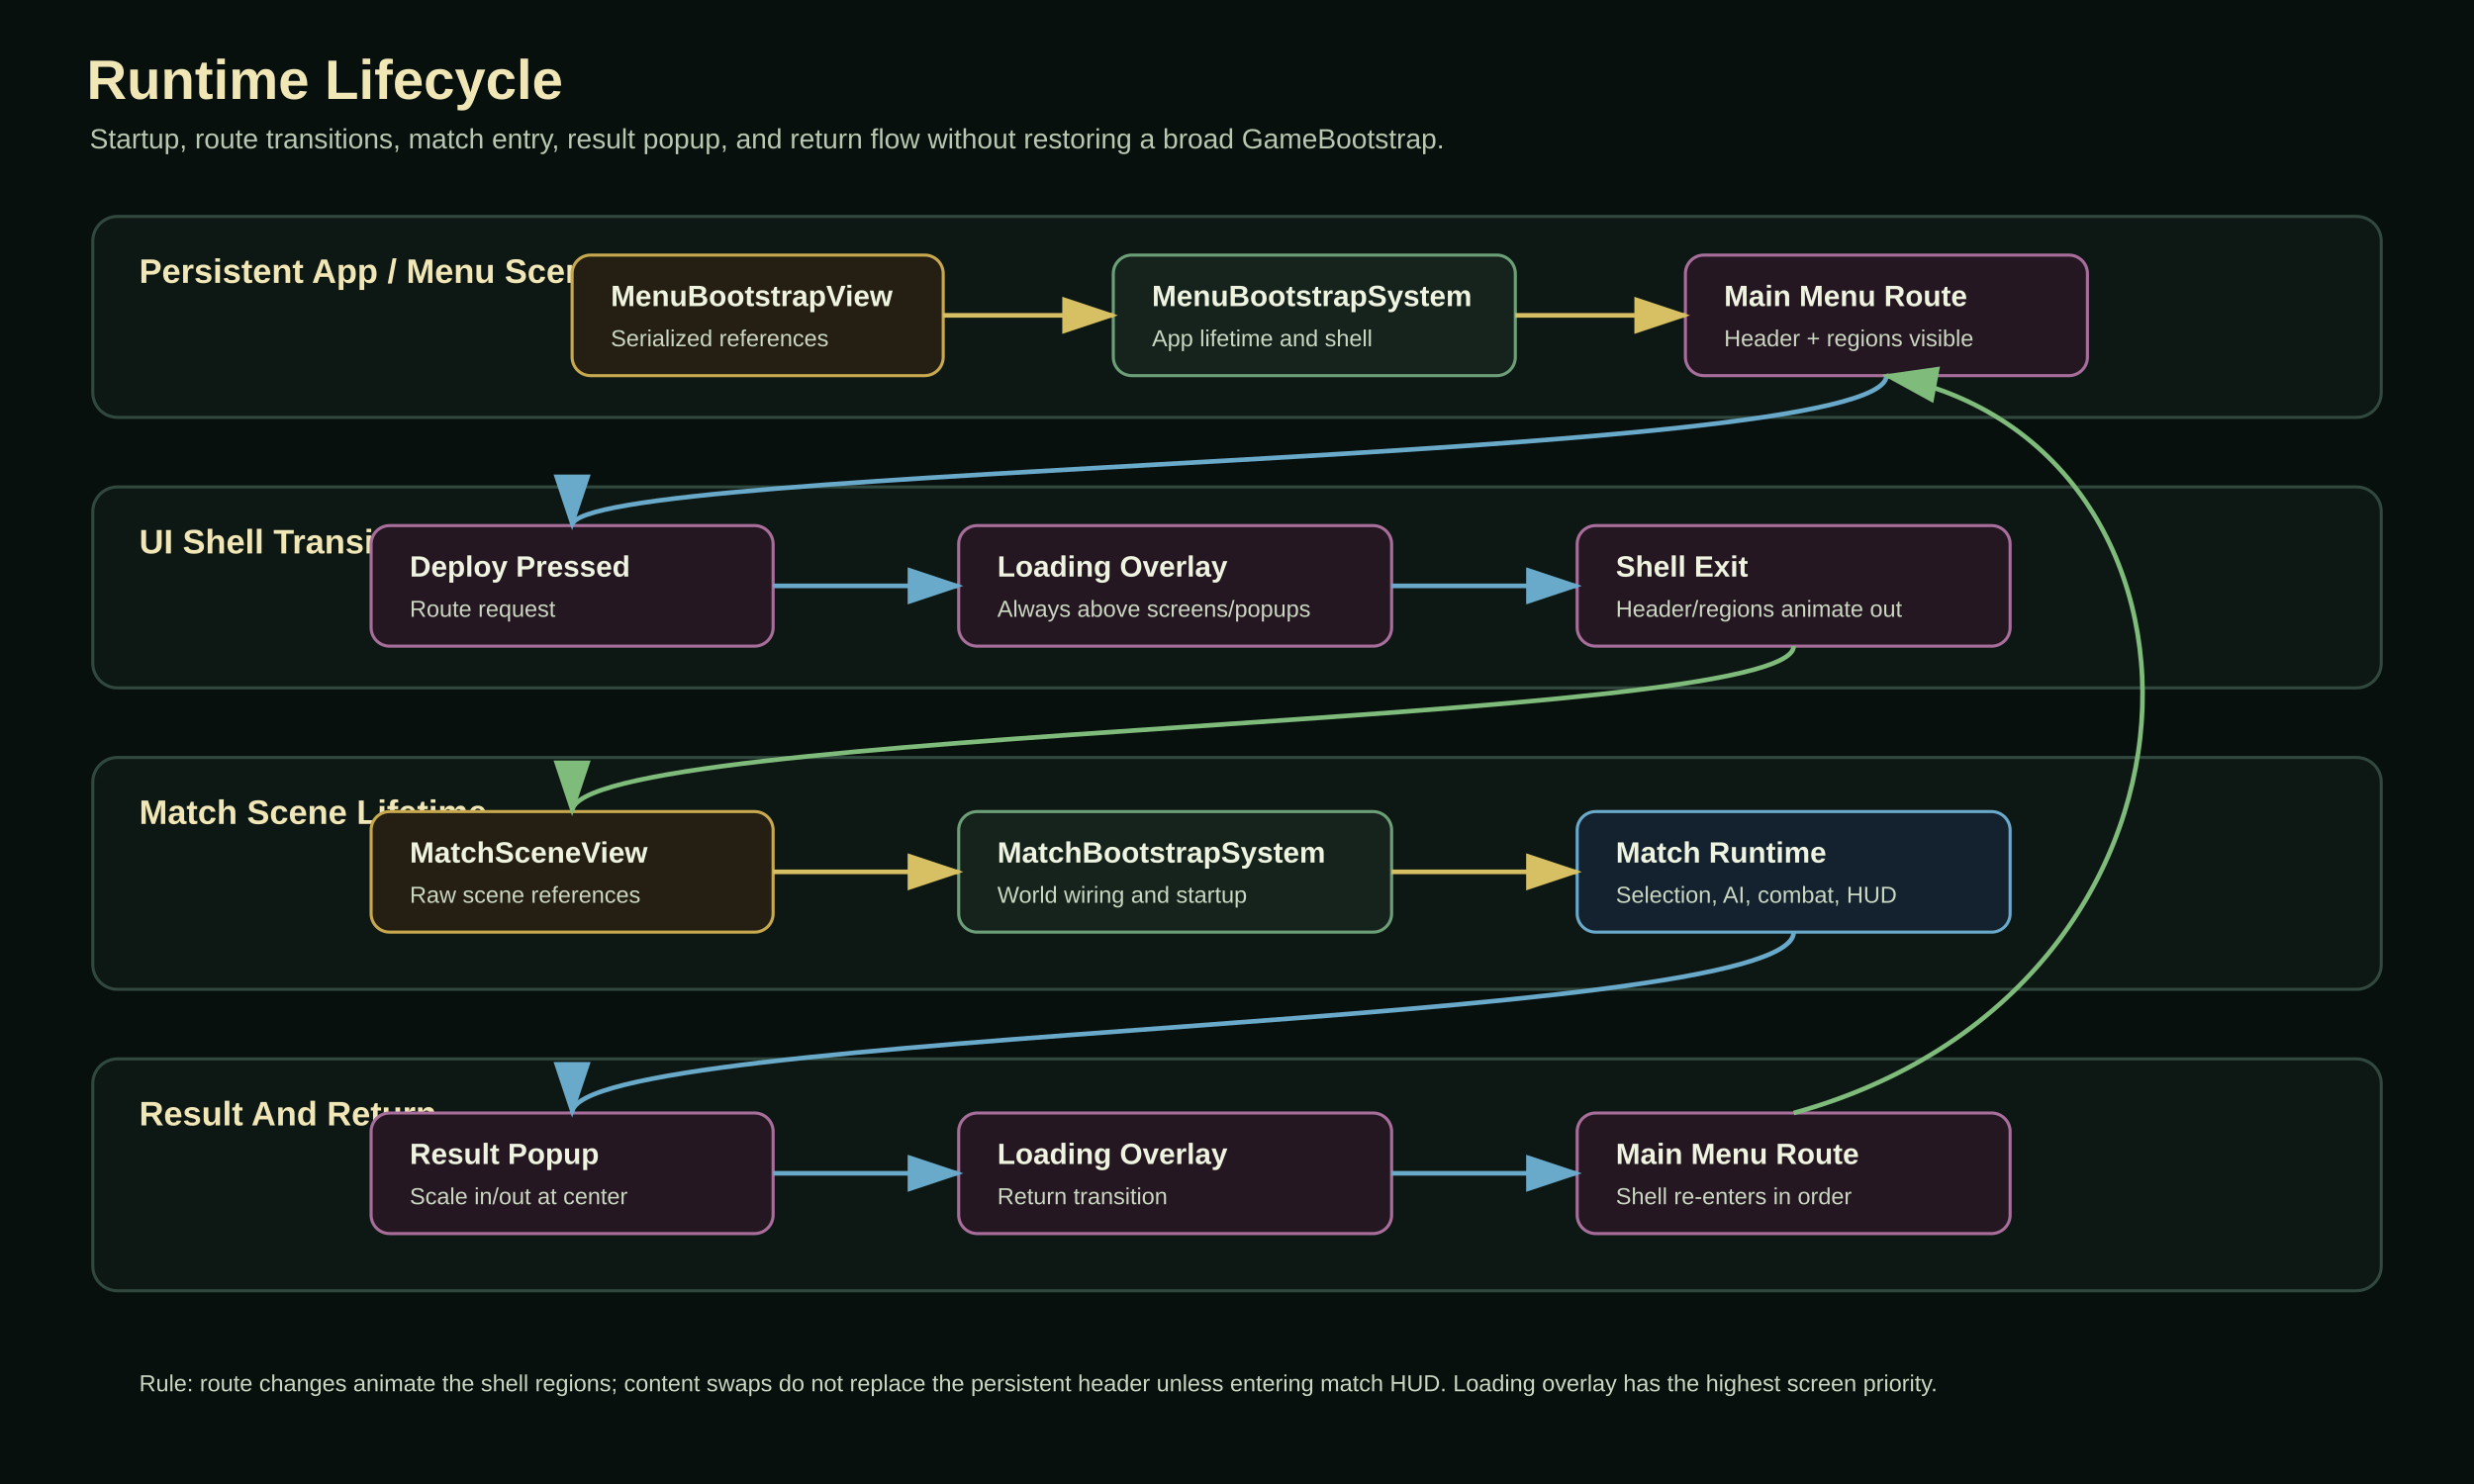
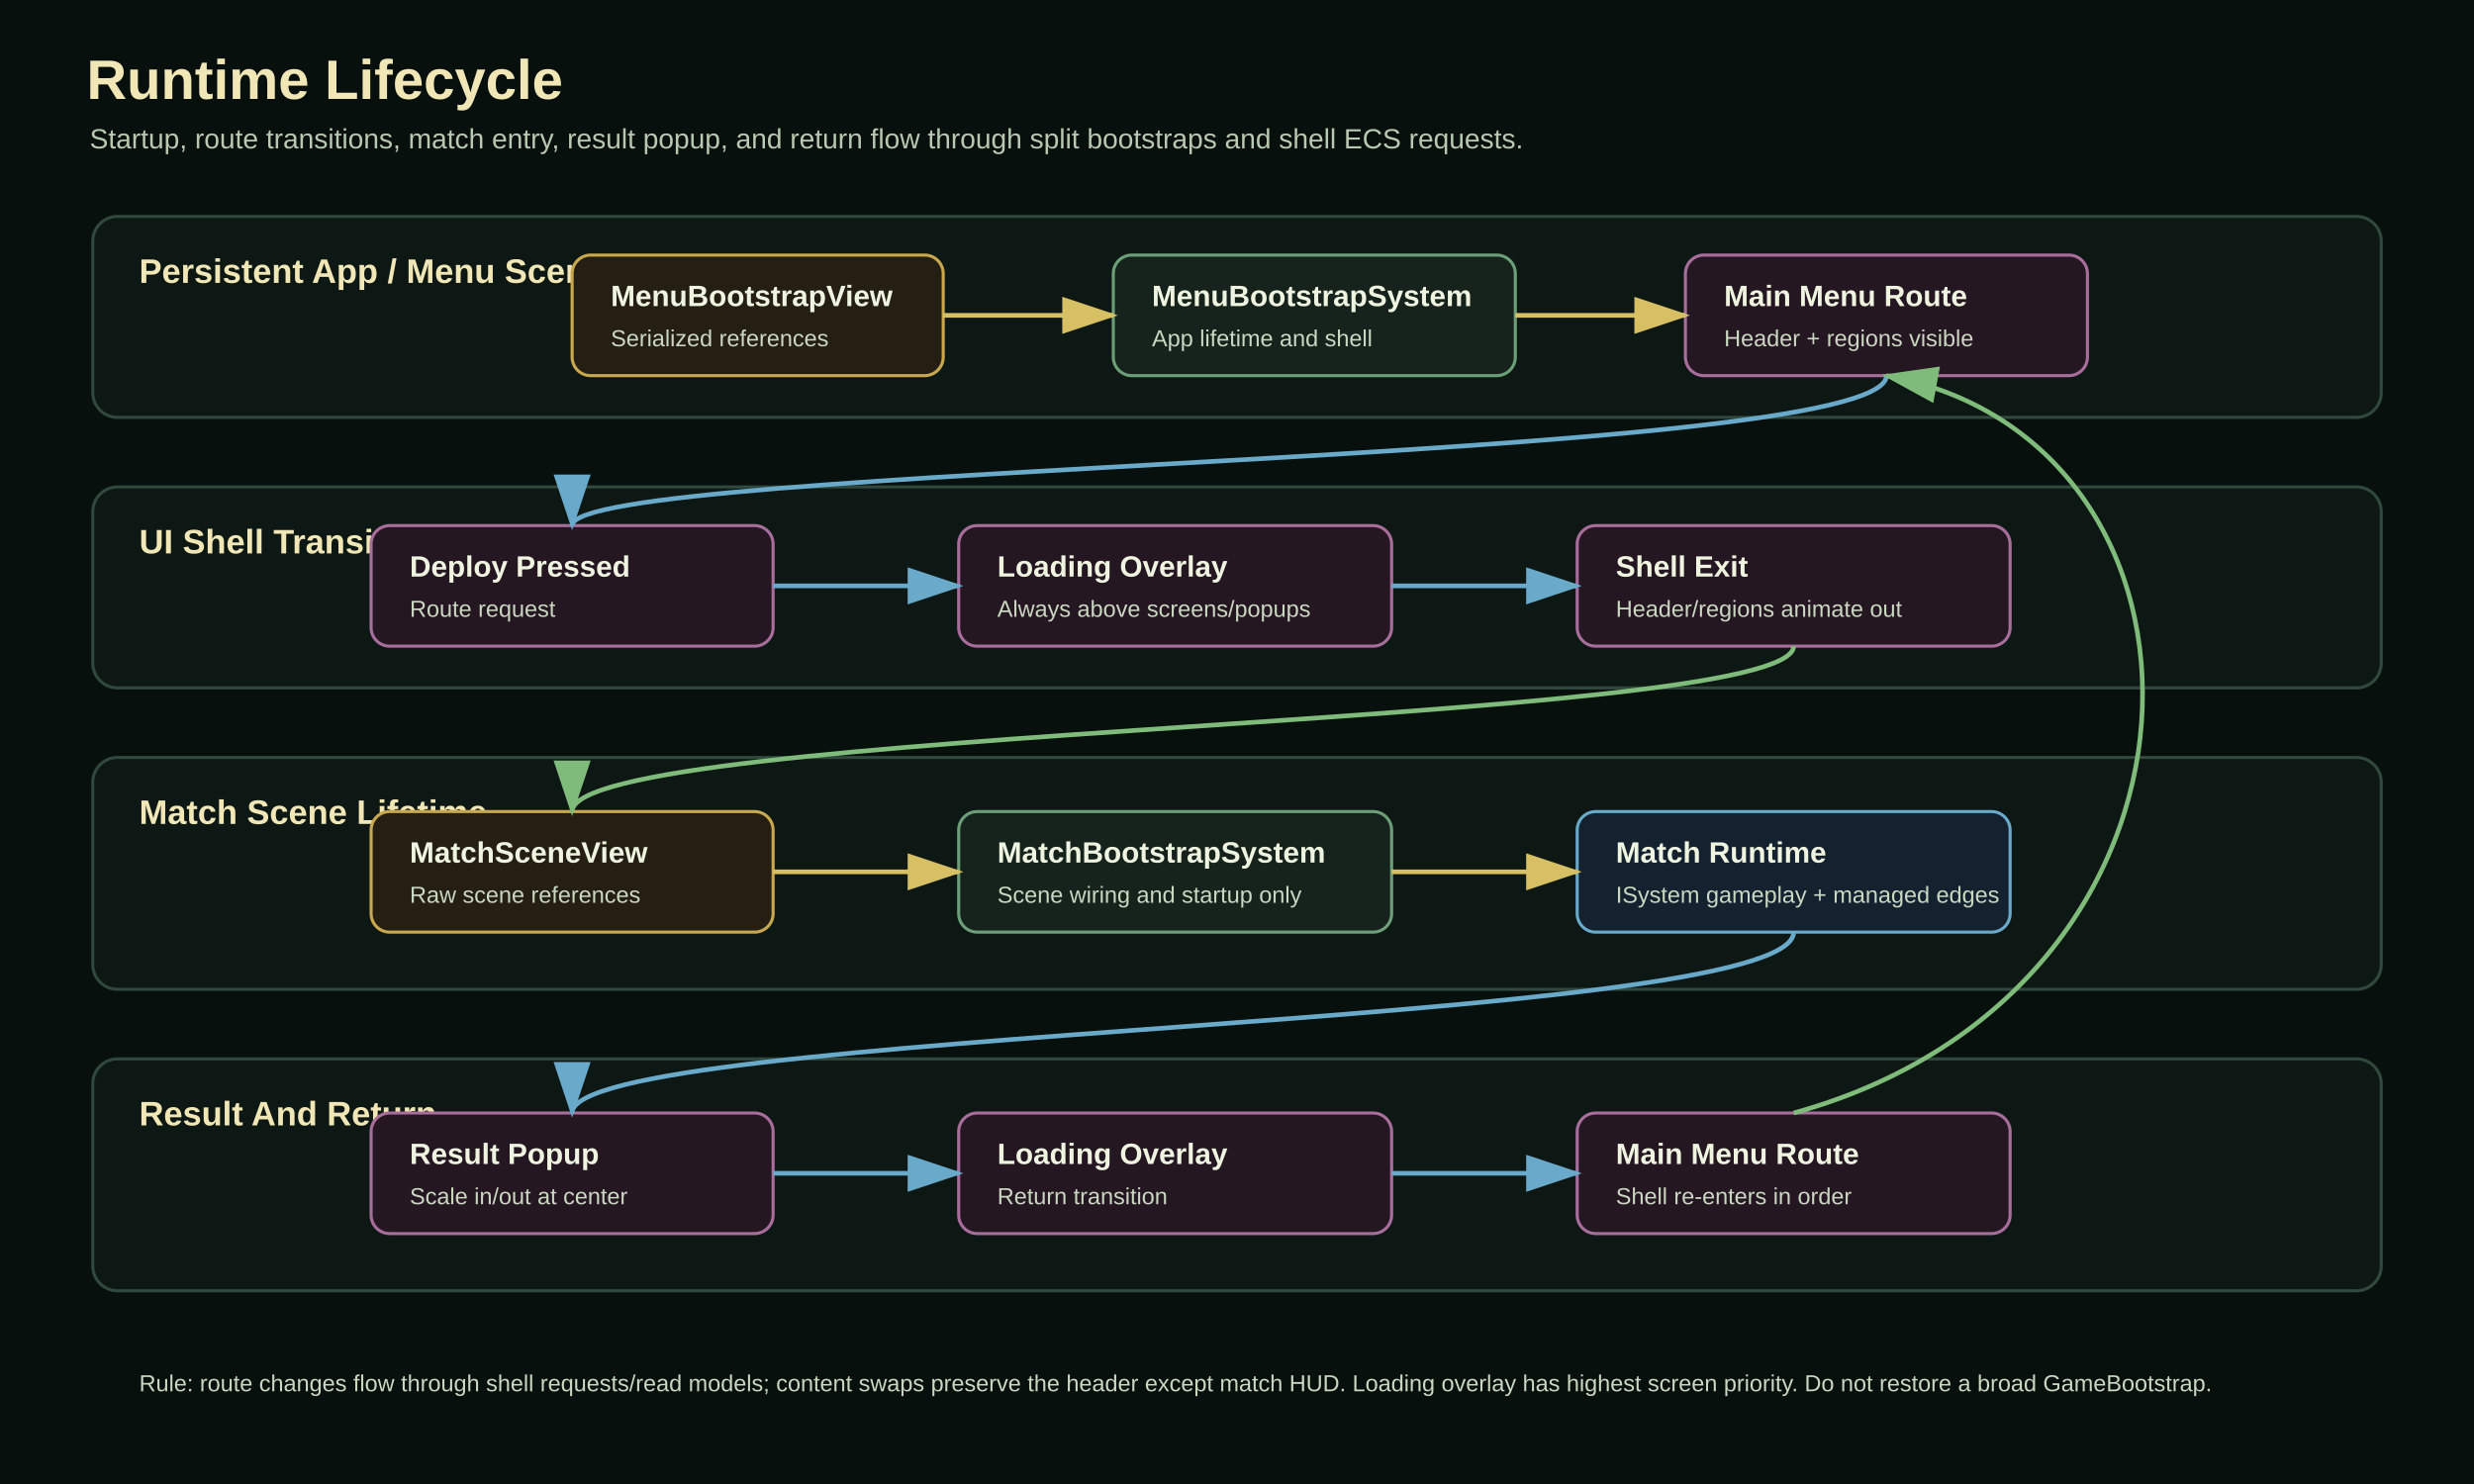
<svg xmlns="http://www.w3.org/2000/svg" width="1600" height="960" viewBox="0 0 1600 960" role="img" aria-labelledby="title desc">
  <defs>
    <style>
      .bg { fill: #07100d; }
      .title { fill: #f0e6b6; font: 700 36px Arial, sans-serif; }
      .subtitle { fill: #b9c8b0; font: 18px Arial, sans-serif; }
      .lane { fill: #0d1713; stroke: #30483d; stroke-width: 2; rx: 16; }
      .label { fill: #eef4df; font: 700 19px Arial, sans-serif; }
      .h { fill: #f0e6b6; font: 700 22px Arial, sans-serif; }
      .small { fill: #cad7c1; font: 15px Arial, sans-serif; }
      .node { fill: #16231d; stroke: #6c9f78; stroke-width: 2; rx: 12; }
      .nodeBlue { fill: #142230; stroke: #69a9ca; stroke-width: 2; rx: 12; }
      .nodeGold { fill: #251f13; stroke: #c7a84f; stroke-width: 2; rx: 12; }
      .nodePink { fill: #251722; stroke: #a86e9b; stroke-width: 2; rx: 12; }
      .arrow { stroke: #d7bf63; stroke-width: 3; fill: none; marker-end: url(#arrowGold); }
      .arrowBlue { stroke: #69a9ca; stroke-width: 3; fill: none; marker-end: url(#arrowBlue); }
      .arrowGreen { stroke: #7fbb7a; stroke-width: 3; fill: none; marker-end: url(#arrowGreen); }
    </style>
    <marker id="arrowGold" markerWidth="12" markerHeight="8" refX="11" refY="4" orient="auto">
      <polygon points="0 0,12 4,0 8" fill="#d7bf63" />
    </marker>
    <marker id="arrowBlue" markerWidth="12" markerHeight="8" refX="11" refY="4" orient="auto">
      <polygon points="0 0,12 4,0 8" fill="#69a9ca" />
    </marker>
    <marker id="arrowGreen" markerWidth="12" markerHeight="8" refX="11" refY="4" orient="auto">
      <polygon points="0 0,12 4,0 8" fill="#7fbb7a" />
    </marker>
  </defs>
  <rect class="bg" width="1600" height="960" />
  <text class="title" x="56" y="64">Runtime Lifecycle</text>
-   <text class="subtitle" x="58" y="96">Startup, route transitions, match entry, result popup, and return flow without restoring a broad GameBootstrap.</text>
+   <text class="subtitle" x="58" y="96">Startup, route transitions, match entry, result popup, and return flow through split bootstraps and shell ECS requests.</text>
  <rect class="lane" x="60" y="140" width="1480" height="130" />
  <text class="h" x="90" y="183">Persistent App / Menu Scene</text>
  <rect class="nodeGold" x="370" y="165" width="240" height="78" />
  <text class="label" x="395" y="198">MenuBootstrapView</text>
  <text class="small" x="395" y="224">Serialized references</text>
  <rect class="node" x="720" y="165" width="260" height="78" />
  <text class="label" x="745" y="198">MenuBootstrapSystem</text>
  <text class="small" x="745" y="224">App lifetime and shell</text>
  <rect class="nodePink" x="1090" y="165" width="260" height="78" />
  <text class="label" x="1115" y="198">Main Menu Route</text>
  <text class="small" x="1115" y="224">Header + regions visible</text>
  <rect class="lane" x="60" y="315" width="1480" height="130" />
  <text class="h" x="90" y="358">UI Shell Transitions</text>
  <rect class="nodePink" x="240" y="340" width="260" height="78" />
  <text class="label" x="265" y="373">Deploy Pressed</text>
  <text class="small" x="265" y="399">Route request</text>
  <rect class="nodePink" x="620" y="340" width="280" height="78" />
  <text class="label" x="645" y="373">Loading Overlay</text>
  <text class="small" x="645" y="399">Always above screens/popups</text>
  <rect class="nodePink" x="1020" y="340" width="280" height="78" />
  <text class="label" x="1045" y="373">Shell Exit</text>
  <text class="small" x="1045" y="399">Header/regions animate out</text>
  <rect class="lane" x="60" y="490" width="1480" height="150" />
  <text class="h" x="90" y="533">Match Scene Lifetime</text>
  <rect class="nodeGold" x="240" y="525" width="260" height="78" />
  <text class="label" x="265" y="558">MatchSceneView</text>
  <text class="small" x="265" y="584">Raw scene references</text>
  <rect class="node" x="620" y="525" width="280" height="78" />
  <text class="label" x="645" y="558">MatchBootstrapSystem</text>
-   <text class="small" x="645" y="584">World wiring and startup</text>
+   <text class="small" x="645" y="584">Scene wiring and startup only</text>
  <rect class="nodeBlue" x="1020" y="525" width="280" height="78" />
  <text class="label" x="1045" y="558">Match Runtime</text>
-   <text class="small" x="1045" y="584">Selection, AI, combat, HUD</text>
+   <text class="small" x="1045" y="584">ISystem gameplay + managed edges</text>
  <rect class="lane" x="60" y="685" width="1480" height="150" />
  <text class="h" x="90" y="728">Result And Return</text>
  <rect class="nodePink" x="240" y="720" width="260" height="78" />
  <text class="label" x="265" y="753">Result Popup</text>
  <text class="small" x="265" y="779">Scale in/out at center</text>
  <rect class="nodePink" x="620" y="720" width="280" height="78" />
  <text class="label" x="645" y="753">Loading Overlay</text>
  <text class="small" x="645" y="779">Return transition</text>
  <rect class="nodePink" x="1020" y="720" width="280" height="78" />
  <text class="label" x="1045" y="753">Main Menu Route</text>
  <text class="small" x="1045" y="779">Shell re-enters in order</text>
  <path class="arrow" d="M610 204 H720" />
  <path class="arrow" d="M980 204 H1090" />
  <path class="arrowBlue" d="M1220 243 C1220 300 370 300 370 340" />
  <path class="arrowBlue" d="M500 379 H620" />
  <path class="arrowBlue" d="M900 379 H1020" />
  <path class="arrowGreen" d="M1160 418 C1160 470 370 470 370 525" />
  <path class="arrow" d="M500 564 H620" />
  <path class="arrow" d="M900 564 H1020" />
  <path class="arrowBlue" d="M1160 603 C1160 665 370 665 370 720" />
  <path class="arrowBlue" d="M500 759 H620" />
  <path class="arrowBlue" d="M900 759 H1020" />
  <path class="arrowGreen" d="M1160 720 C1450 640 1450 285 1220 243" />
-   <text class="small" x="90" y="900">Rule: route changes animate the shell regions; content swaps do not replace the persistent header unless entering match HUD. Loading overlay has the highest screen priority.</text>
+   <text class="small" x="90" y="900">Rule: route changes flow through shell requests/read models; content swaps preserve the header except match HUD. Loading overlay has highest screen priority. Do not restore a broad GameBootstrap.</text>
</svg>
